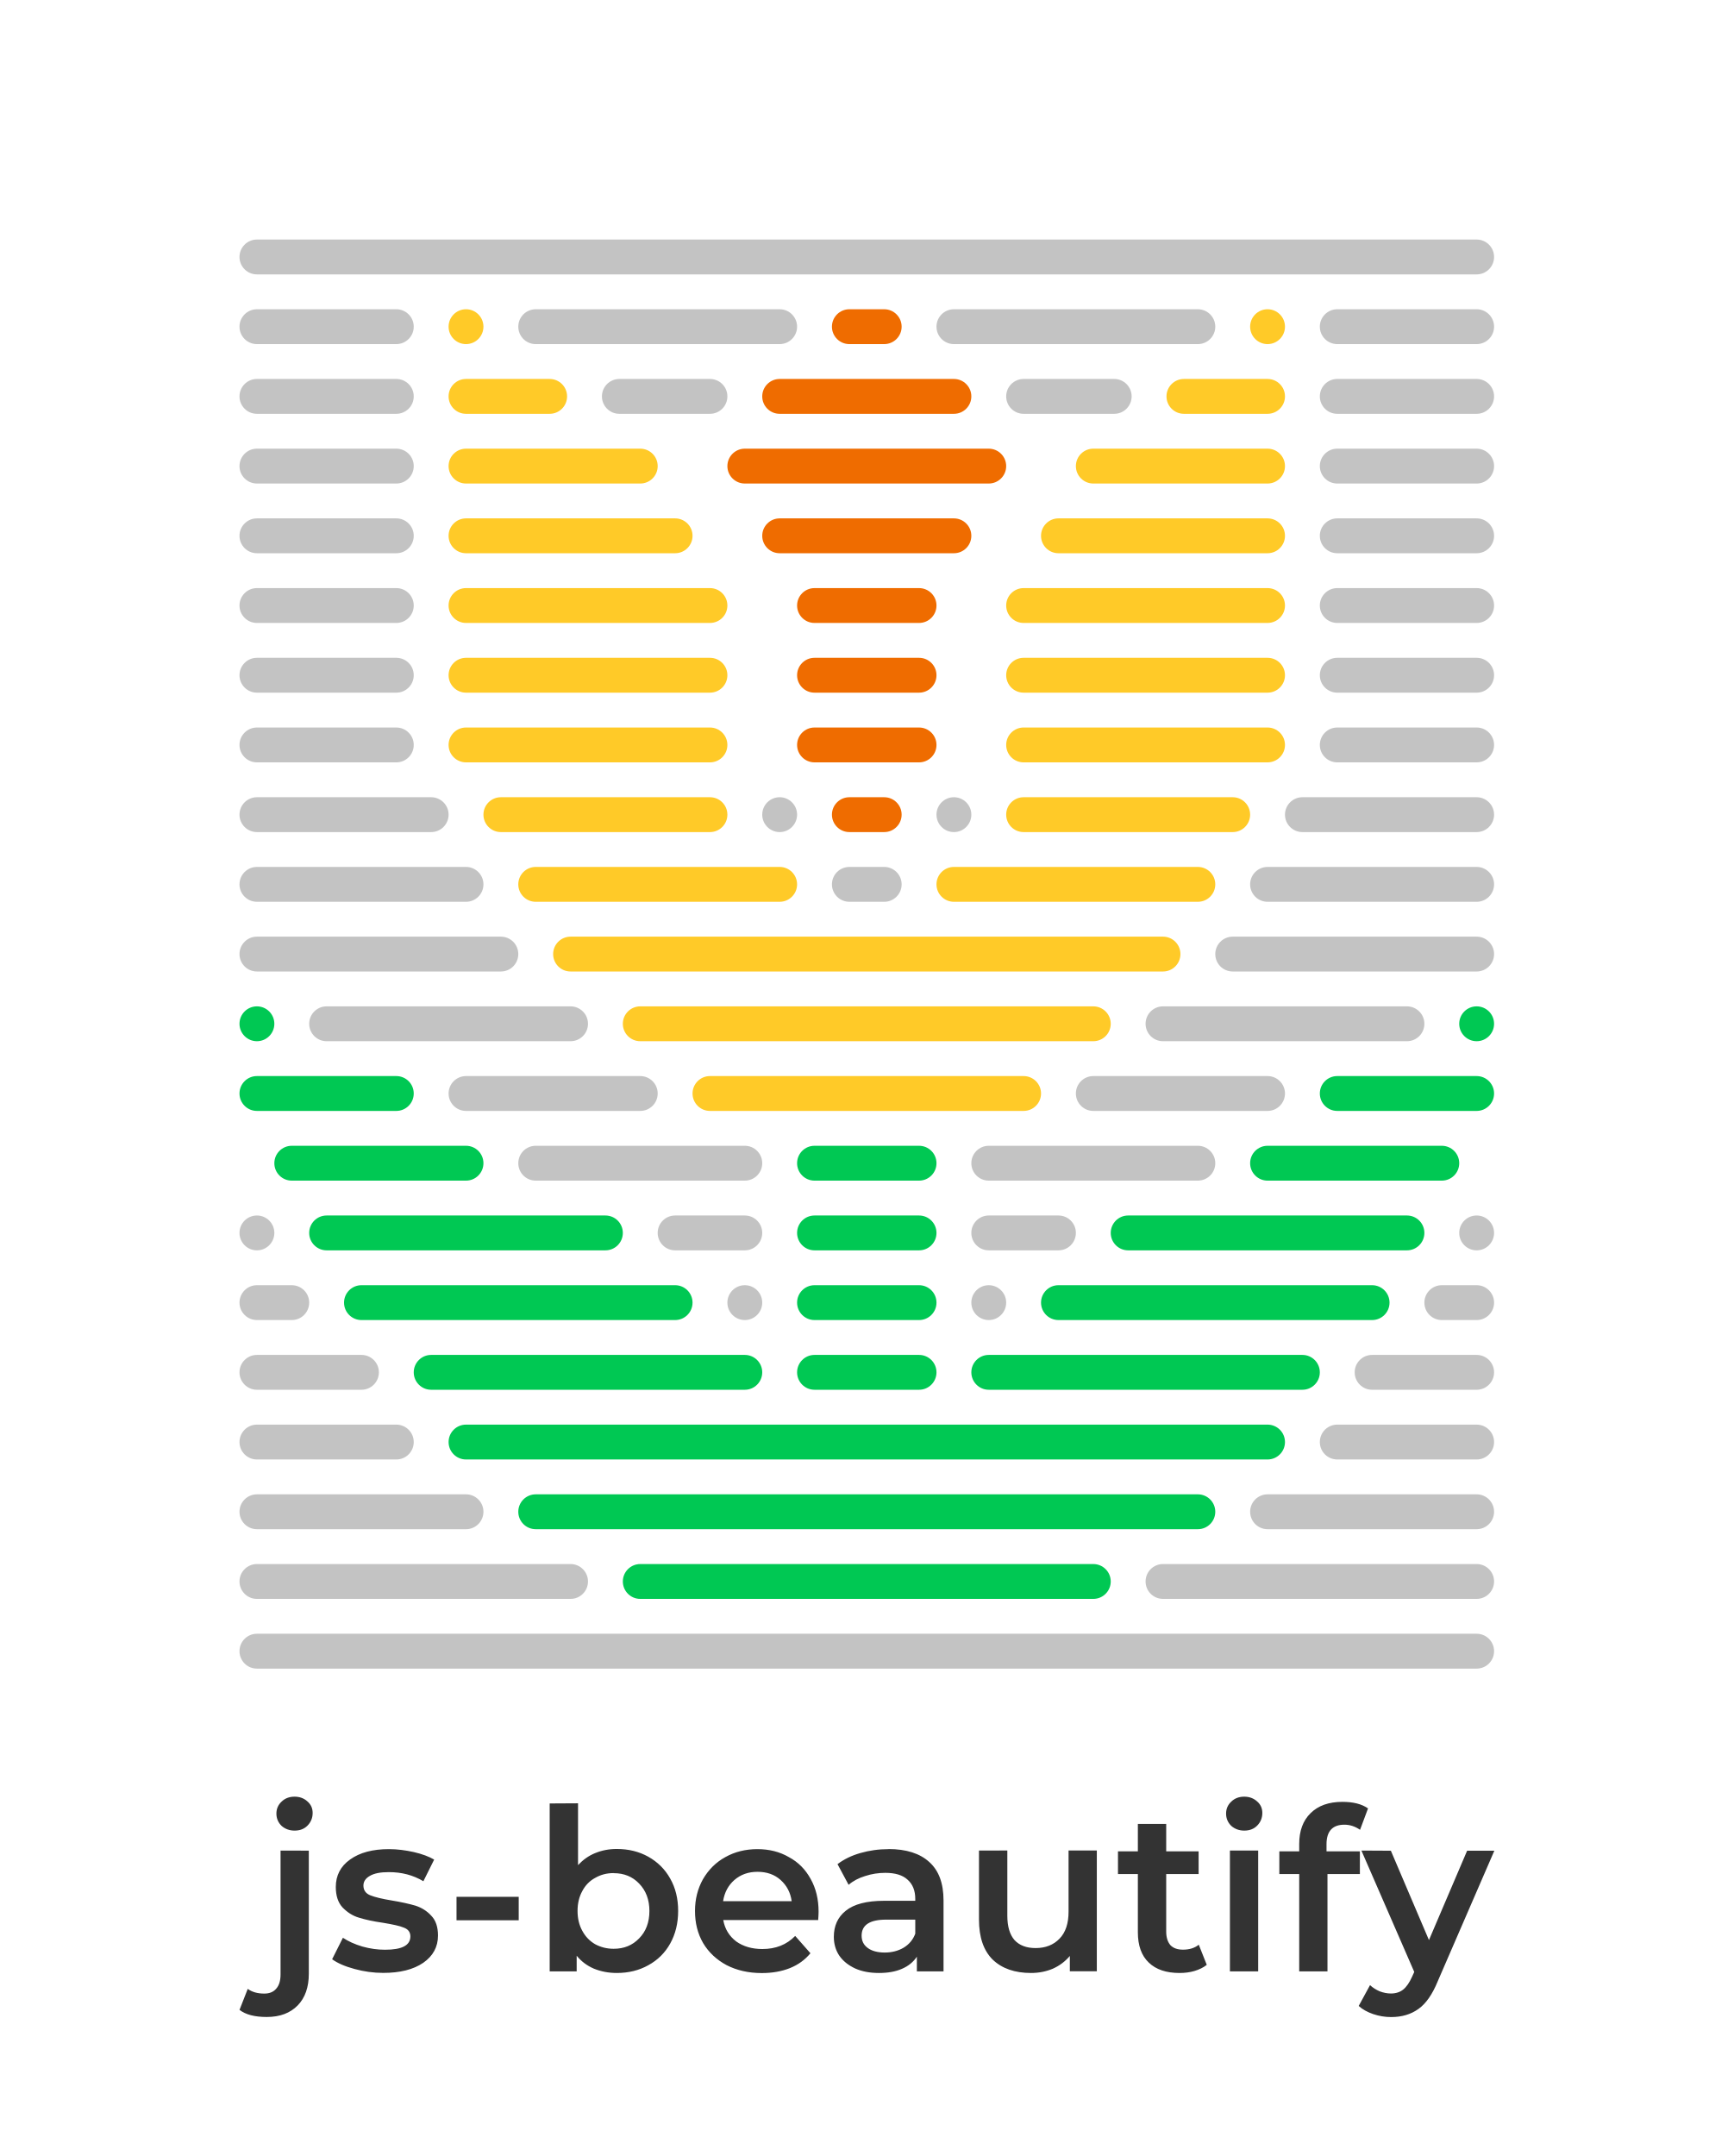
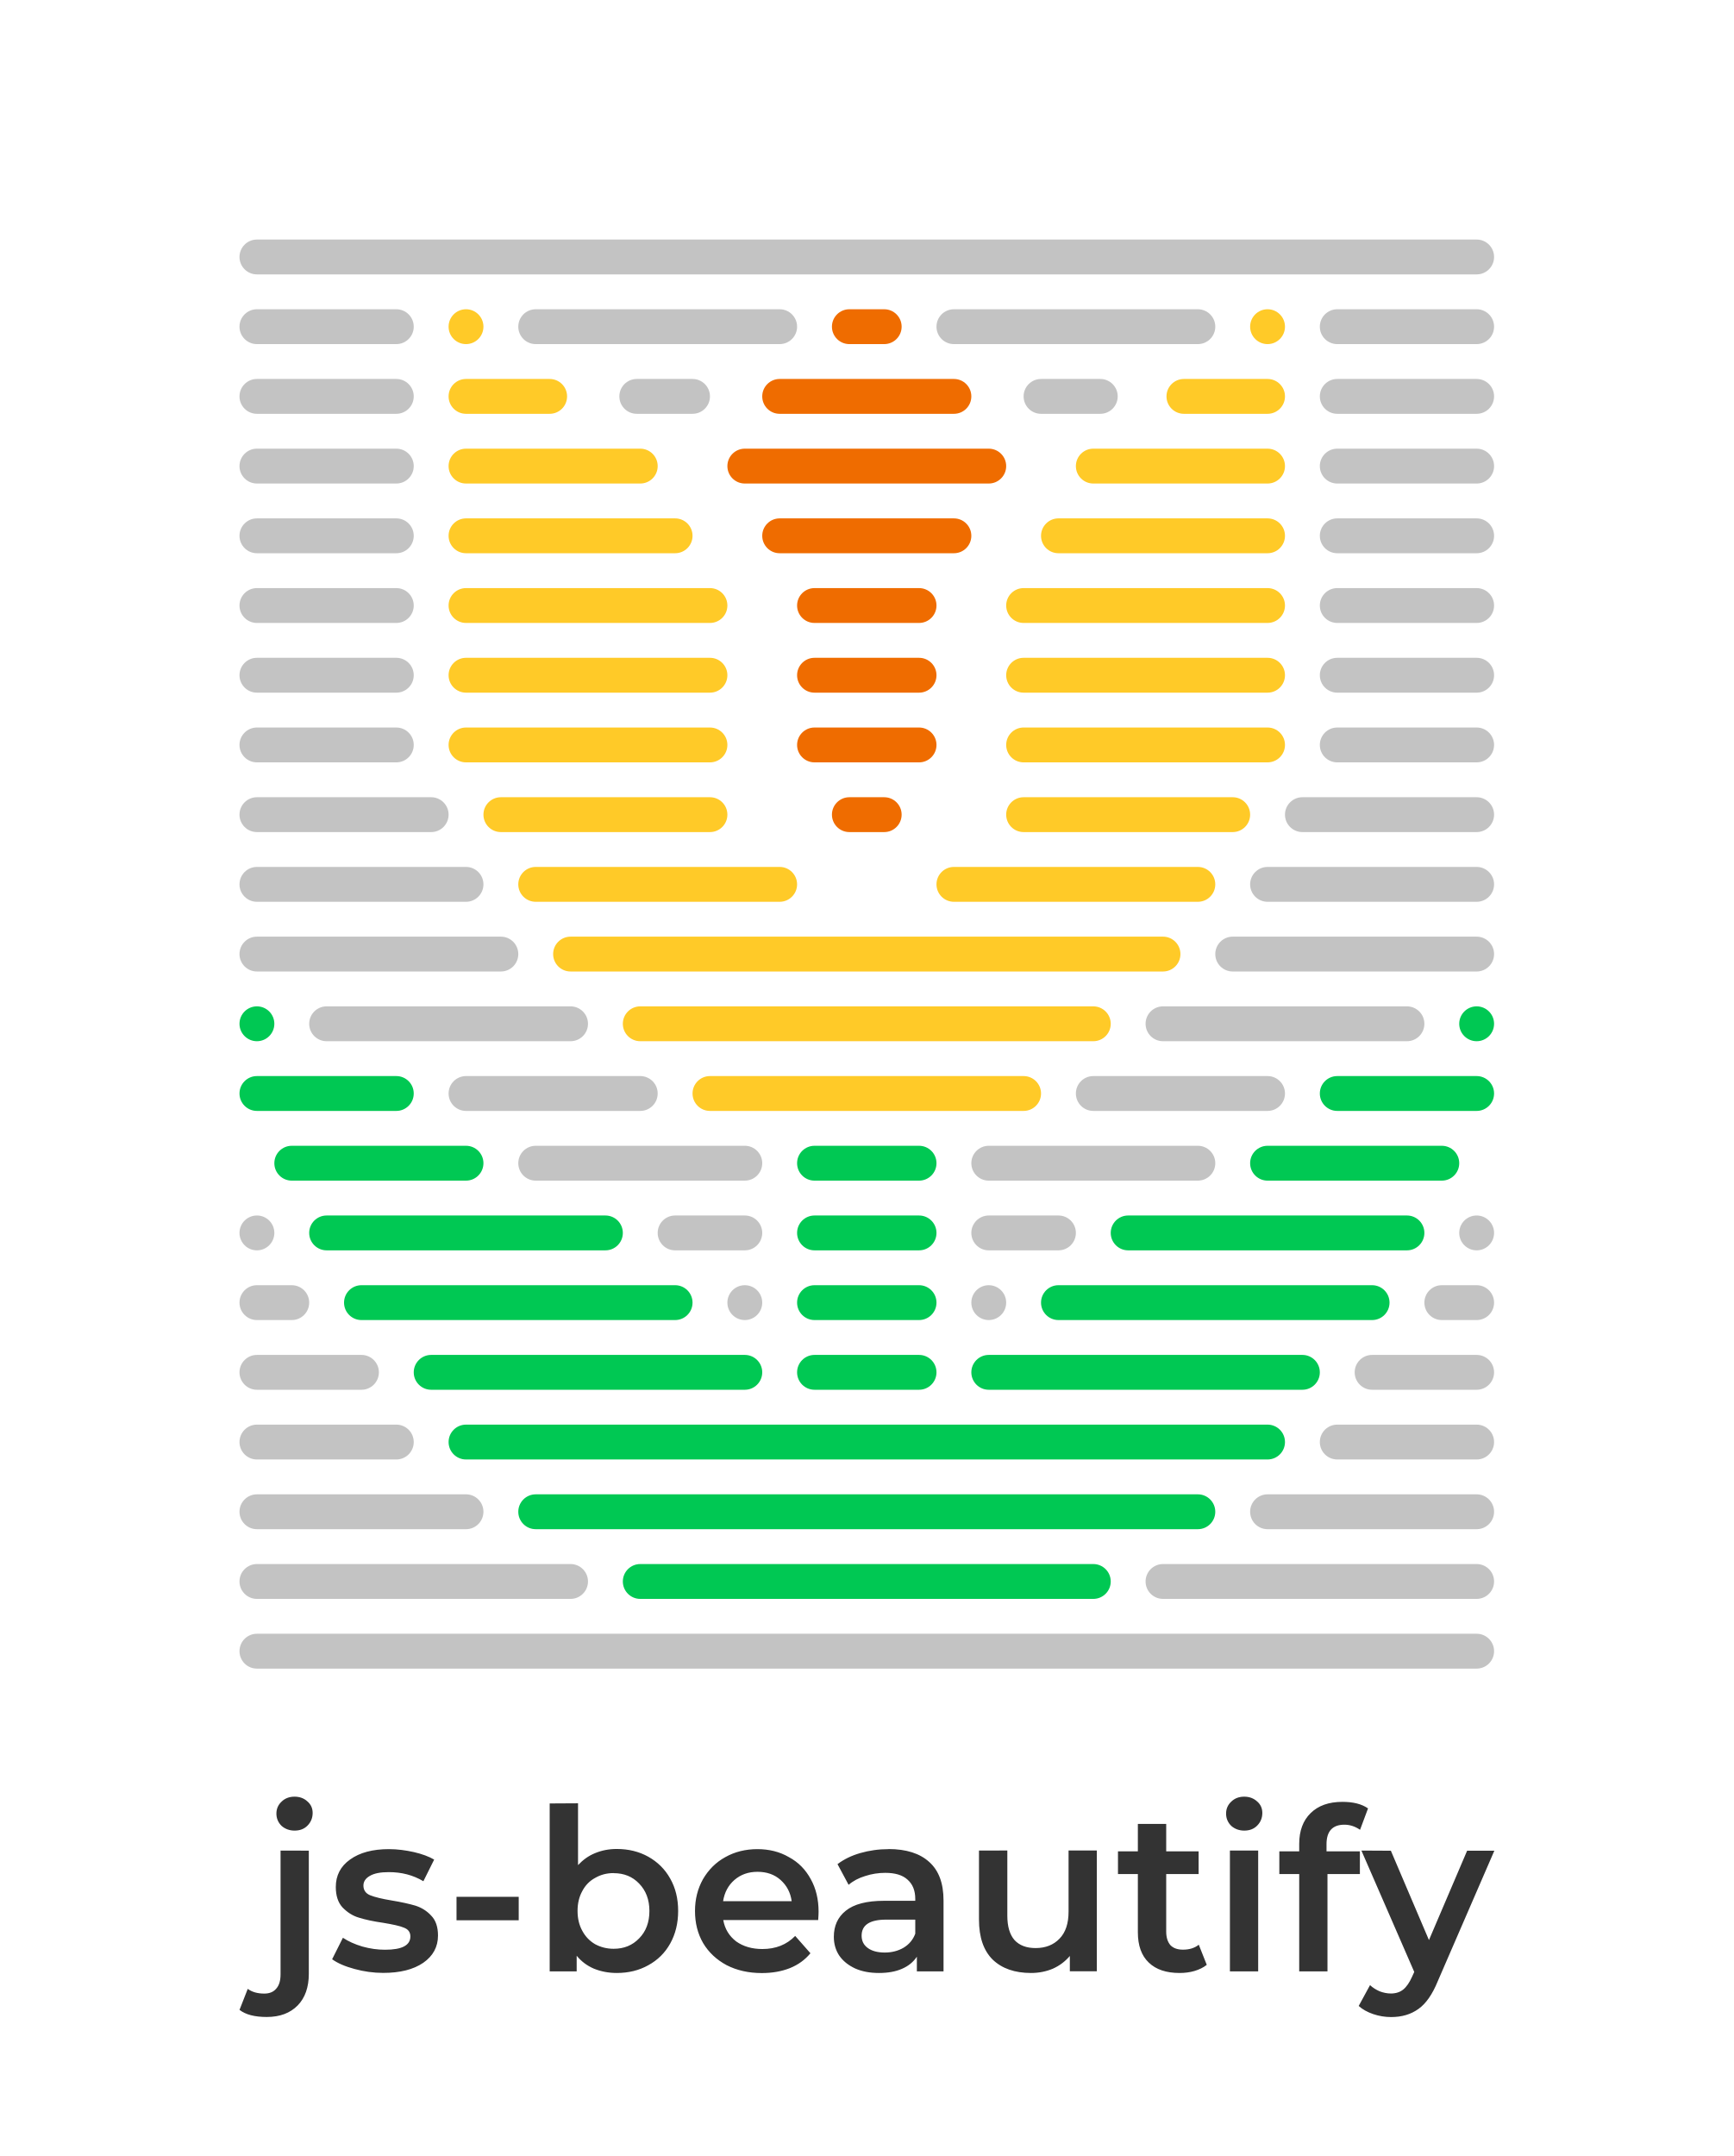
<svg xmlns="http://www.w3.org/2000/svg" version="1.1" viewBox="0 0 217.168 270">
  <g id="tulip" transform="matrix(0.873, 0, 0, 0.873, 3.807, 16.903)">
    <rect width="5" height="5" x="60" y="25" fill="#ffca28" rx="2.5" ry="2.5" />
    <rect width="10" height="5" x="115" y="25" fill="#ef6c00" rx="2.5" ry="2.5" />
    <rect width="5" height="5" x="175" y="25" fill="#ffca28" rx="2.5" ry="2.5" />
    <rect width="17" height="5" x="60" y="35" fill="#ffca28" rx="2.5" ry="2.5" />
    <rect width="30" height="5" x="105" y="35" fill="#ef6c00" rx="2.5" ry="2.5" />
    <rect width="17" height="5" x="163" y="35" fill="#ffca28" rx="2.5" ry="2.5" />
    <rect width="30" height="5" x="60" y="45" fill="#ffca28" rx="2.5" ry="2.5" />
    <rect width="40" height="5" x="100" y="45" fill="#ef6c00" rx="2.5" ry="2.5" />
    <rect width="30" height="5" x="150" y="45" fill="#ffca28" rx="2.5" ry="2.5" />
    <rect width="35" height="5" x="60" y="55" fill="#ffca28" rx="2.5" ry="2.5" />
    <rect width="30" height="5" x="105" y="55" fill="#ef6c00" rx="2.5" ry="2.5" />
    <rect width="35" height="5" x="145" y="55" fill="#ffca28" rx="2.5" ry="2.5" />
    <rect width="40" height="5" x="60" y="65" fill="#ffca28" rx="2.5" ry="2.5" />
    <rect width="20" height="5" x="110" y="65" fill="#ef6c00" rx="2.5" ry="2.5" />
    <rect width="40" height="5" x="140" y="65" fill="#ffca28" rx="2.5" ry="2.5" />
    <rect width="40" height="5" x="60" y="75" fill="#ffca28" rx="2.5" ry="2.5" />
    <rect width="20" height="5" x="110" y="75" fill="#ef6c00" rx="2.5" ry="2.5" />
    <rect width="40" height="5" x="140" y="75" fill="#ffca28" rx="2.5" ry="2.5" />
    <rect width="40" height="5" x="60" y="85" fill="#ffca28" rx="2.5" ry="2.5" />
    <rect width="20" height="5" x="110" y="85" fill="#ef6c00" rx="2.5" ry="2.5" />
    <rect width="40" height="5" x="140" y="85" fill="#ffca28" rx="2.5" ry="2.5" />
    <rect width="35" height="5" x="65" y="95" fill="#ffca28" rx="2.5" ry="2.5" />
    <rect width="10" height="5" x="115" y="95" fill="#ef6c00" rx="2.5" ry="2.5" />
    <rect width="35" height="5" x="140" y="95" fill="#ffca28" rx="2.5" ry="2.5" />
    <rect width="40" height="5" x="70" y="105" fill="#ffca28" rx="2.5" ry="2.5" />
    <rect width="40" height="5" x="130" y="105" fill="#ffca28" rx="2.5" ry="2.5" />
    <rect width="90" height="5" x="75" y="115" fill="#ffca28" rx="2.5" ry="2.5" />
    <rect width="5" height="5" x="30" y="125" fill="#00c853" rx="2.5" ry="2.5" />
    <rect width="70" height="5" x="85" y="125" fill="#ffca28" rx="2.5" ry="2.5" />
    <rect width="5" height="5" x="205" y="125" fill="#00c853" rx="2.5" ry="2.5" />
    <rect width="25" height="5" x="30" y="135" fill="#00c853" rx="2.5" ry="2.5" />
    <rect width="50" height="5" x="95" y="135" fill="#ffca28" rx="2.5" ry="2.5" />
    <rect width="25" height="5" x="185" y="135" fill="#00c853" rx="2.5" ry="2.5" />
    <rect width="30" height="5" x="35" y="145" fill="#00c853" rx="2.5" ry="2.5" />
    <rect width="20" height="5" x="110" y="145" fill="#00c853" rx="2.5" ry="2.5" />
    <rect width="30" height="5" x="175" y="145" fill="#00c853" rx="2.5" ry="2.5" />
    <rect width="45" height="5" x="40" y="155" fill="#00c853" rx="2.5" ry="2.5" />
    <rect width="20" height="5" x="110" y="155" fill="#00c853" rx="2.5" ry="2.5" />
    <rect width="45" height="5" x="155" y="155" fill="#00c853" rx="2.5" ry="2.5" />
    <rect width="50" height="5" x="45" y="165" fill="#00c853" rx="2.5" ry="2.5" />
    <rect width="20" height="5" x="110" y="165" fill="#00c853" rx="2.5" ry="2.5" />
    <rect width="50" height="5" x="145" y="165" fill="#00c853" rx="2.5" ry="2.5" />
    <rect width="50" height="5" x="55" y="175" fill="#00c853" rx="2.5" ry="2.5" />
    <rect width="20" height="5" x="110" y="175" fill="#00c853" rx="2.5" ry="2.5" />
    <rect width="50" height="5" x="135" y="175" fill="#00c853" rx="2.5" ry="2.5" />
    <rect width="120" height="5" x="60" y="185" fill="#00c853" rx="2.5" ry="2.5" />
    <rect width="100" height="5" x="70" y="195" fill="#00c853" rx="2.5" ry="2.5" />
    <rect width="70" height="5" x="85" y="205" fill="#00c853" rx="2.5" ry="2.5" />
  </g>
  <g id="waterfall" fill-opacity="0.5" transform="matrix(0.873,0,0,0.873,3.807,16.903)">
    <rect width="180" height="5" x="30" y="15" fill="#888888" rx="2.5" ry="2.5" />
    <rect width="25" height="5" x="30" y="25" fill="#888888" rx="2.5" ry="2.5" />
    <rect width="40" height="5" x="70" y="25" fill="#888888" rx="2.5" ry="2.5" />
    <rect width="40" height="5" x="130" y="25" fill="#888888" rx="2.5" ry="2.5" />
    <rect width="25" height="5" x="185" y="25" fill="#888888" rx="2.5" ry="2.5" />
    <rect width="25" height="5" x="30" y="35" fill="#888888" rx="2.5" ry="2.5" />
-     <rect width="18" height="5" x="82" y="35" fill="#888888" rx="2.5" ry="2.5" />
-     <rect width="18" height="5" x="140" y="35" fill="#888888" rx="2.5" ry="2.5" />
+     <rect width="13" height="5" x="84.5" y="35" fill="#888" rx="2.5" ry="2.5" />
+     <rect width="13.5" height="5" x="142.5" y="35" fill="#888" rx="2.5" ry="2.5" />
    <rect width="25" height="5" x="185" y="35" fill="#888888" rx="2.5" ry="2.5" />
    <rect width="25" height="5" x="30" y="45" fill="#888888" rx="2.5" ry="2.5" />
    <rect width="25" height="5" x="185" y="45" fill="#888888" rx="2.5" ry="2.5" />
    <rect width="25" height="5" x="30" y="55" fill="#888888" rx="2.5" ry="2.5" />
    <rect width="25" height="5" x="185" y="55" fill="#888888" rx="2.5" ry="2.5" />
    <rect width="25" height="5" x="30" y="65" fill="#888888" rx="2.5" ry="2.5" />
    <rect width="25" height="5" x="185" y="65" fill="#888888" rx="2.5" ry="2.5" />
    <rect width="25" height="5" x="30" y="75" fill="#888888" rx="2.5" ry="2.5" />
    <rect width="25" height="5" x="185" y="75" fill="#888888" rx="2.5" ry="2.5" />
    <rect width="25" height="5" x="30" y="85" fill="#888888" rx="2.5" ry="2.5" />
    <rect width="25" height="5" x="185" y="85" fill="#888888" rx="2.5" ry="2.5" />
    <rect width="30" height="5" x="30" y="95" fill="#888888" rx="2.5" ry="2.5" />
-     <rect width="5" height="5" x="105" y="95" fill="#888888" rx="2.5" ry="2.5" />
-     <rect width="5" height="5" x="130" y="95" fill="#888888" rx="2.5" ry="2.5" />
    <rect width="30" height="5" x="180" y="95" fill="#888888" rx="2.5" ry="2.5" />
    <rect width="35" height="5" x="30" y="105" fill="#888888" rx="2.5" ry="2.5" />
-     <rect width="10" height="5" x="115" y="105" fill="#888888" rx="2.5" ry="2.5" />
    <rect width="35" height="5" x="175" y="105" fill="#888888" rx="2.5" ry="2.5" />
    <rect width="40" height="5" x="30" y="115" fill="#888888" rx="2.5" ry="2.5" />
    <rect width="40" height="5" x="170" y="115" fill="#888888" rx="2.5" ry="2.5" />
    <rect width="40" height="5" x="40" y="125" fill="#888888" rx="2.5" ry="2.5" />
    <rect width="40" height="5" x="160" y="125" fill="#888888" rx="2.5" ry="2.5" />
    <rect width="30" height="5" x="60" y="135" fill="#888888" rx="2.5" ry="2.5" />
    <rect width="30" height="5" x="150" y="135" fill="#888888" rx="2.5" ry="2.5" />
    <rect width="35" height="5" x="70" y="145" fill="#888888" rx="2.5" ry="2.5" />
    <rect width="35" height="5" x="135" y="145" fill="#888888" rx="2.5" ry="2.5" />
    <rect width="5" height="5" x="30" y="155" fill="#888888" rx="2.5" ry="2.5" />
    <rect width="15" height="5" x="90" y="155" fill="#888888" rx="2.5" ry="2.5" />
    <rect width="15" height="5" x="135" y="155" fill="#888888" rx="2.5" ry="2.5" />
    <rect width="5" height="5" x="205" y="155" fill="#888888" rx="2.5" ry="2.5" />
    <rect width="10" height="5" x="30" y="165" fill="#888888" rx="2.5" ry="2.5" />
    <rect width="5" height="5" x="100" y="165" fill="#888888" rx="2.5" ry="2.5" />
    <rect width="5" height="5" x="135" y="165" fill="#888888" rx="2.5" ry="2.5" />
    <rect width="10" height="5" x="200" y="165" fill="#888888" rx="2.5" ry="2.5" />
    <rect width="20" height="5" x="30" y="175" fill="#888888" rx="2.5" ry="2.5" />
    <rect width="20" height="5" x="190" y="175" fill="#888888" rx="2.5" ry="2.5" />
    <rect width="25" height="5" x="30" y="185" fill="#888888" rx="2.5" ry="2.5" />
    <rect width="25" height="5" x="185" y="185" fill="#888888" rx="2.5" ry="2.5" />
    <rect width="35" height="5" x="30" y="195" fill="#888888" rx="2.5" ry="2.5" />
    <rect width="35" height="5" x="175" y="195" fill="#888888" rx="2.5" ry="2.5" />
    <rect width="50" height="5" x="30" y="205" fill="#888888" rx="2.5" ry="2.5" />
    <rect width="50" height="5" x="160" y="205" fill="#888888" rx="2.5" ry="2.5" />
    <rect width="180" height="5" x="30" y="215" fill="#888888" rx="2.5" ry="2.5" />
  </g>
  <path id="banner-text" d="m 36.89,225 c -0.64,0 -1.19,0.2 -1.62,0.62 -0.43,0.4 -0.65,0.9 -0.65,1.5 0,0.6 0.22,1.12 0.65,1.54 0.43,0.38 0.99,0.59 1.62,0.59 0.67,0 1.2,-0.2 1.62,-0.62 0.43,-0.43 0.65,-0.97 0.65,-1.59 0,-0.59 -0.22,-1.07 -0.65,-1.44 -0.43,-0.4 -0.97,-0.6 -1.62,-0.6 z m 118.95,0 c -0.64,0 -1.19,0.2 -1.62,0.62 -0.43,0.4 -0.65,0.9 -0.65,1.5 0,0.6 0.22,1.12 0.65,1.54 0.43,0.38 0.99,0.59 1.62,0.59 0.67,0 1.2,-0.2 1.62,-0.62 0.43,-0.43 0.65,-0.97 0.65,-1.59 0,-0.59 -0.22,-1.07 -0.65,-1.44 -0.44,-0.4 -0.97,-0.6 -1.63,-0.6 z m 12.31,0.65 c -1.72,0 -3.04,0.47 -4,1.42 -0.94,0.92 -1.42,2.21 -1.42,3.83 v 0.95 h -2.49 v 2.84 h 2.49 v 12.19 h 3.54 v -12.19 h 4.06 v -2.84 h -4.18 v -0.9 c 0,-1.62 0.75,-2.44 2.24,-2.44 0.7,0 1.35,0.22 1.96,0.64 l 1,-2.68 c -0.79,-0.55 -1.84,-0.82 -3.21,-0.82 z m -99.3,0.2 v 21.03 h 3.38 v -1.96 c 0.59,0.72 1.3,1.25 2.16,1.62 0.87,0.35 1.82,0.54 2.86,0.54 1.47,0 2.79,-0.32 3.95,-0.97 1.17,-0.64 2.09,-1.54 2.74,-2.71 0.67,-1.2 1,-2.56 1,-4.1 0,-1.52 -0.33,-2.88 -1,-4.05 -0.65,-1.17 -1.57,-2.07 -2.74,-2.73 -1.15,-0.64 -2.47,-0.97 -3.95,-0.97 -0.99,0 -1.89,0.18 -2.71,0.52 -0.82,0.33 -1.52,0.84 -2.14,1.5 v -7.74 z m 73.67,2.56 v 3.44 h -2.49 v 2.84 h 2.49 v 7.29 c 0,1.66 0.45,2.93 1.37,3.8 0.9,0.87 2.19,1.3 3.85,1.3 0.67,0 1.29,-0.08 1.87,-0.25 0.6,-0.18 1.12,-0.43 1.54,-0.77 l -1,-2.52 c -0.52,0.42 -1.19,0.62 -1.97,0.62 -0.69,0 -1.2,-0.18 -1.57,-0.55 -0.35,-0.4 -0.54,-0.97 -0.54,-1.71 v -7.21 h 4.06 v -2.84 h -4.06 v -3.44 z m -93.8,3.16 c -2.04,0 -3.66,0.43 -4.87,1.3 -1.2,0.85 -1.79,2.01 -1.79,3.44 0,1.09 0.28,1.96 0.85,2.57 0.59,0.6 1.25,1.04 2.04,1.27 0.79,0.25 1.81,0.47 3.06,0.65 1.19,0.2 2.06,0.38 2.57,0.6 0.55,0.2 0.82,0.57 0.82,1.1 0,1.12 -1.05,1.67 -3.18,1.67 -0.92,0 -1.86,-0.13 -2.83,-0.4 -0.95,-0.28 -1.76,-0.65 -2.44,-1.1 l -1.35,2.69 c 0.69,0.5 1.62,0.9 2.81,1.22 1.17,0.32 2.36,0.49 3.59,0.49 2.11,0 3.78,-0.42 5.02,-1.27 1.22,-0.85 1.84,-1.99 1.84,-3.41 0,-1.07 -0.28,-1.91 -0.85,-2.49 -0.54,-0.59 -1.2,-1 -1.97,-1.25 -0.79,-0.23 -1.77,-0.45 -2.98,-0.65 -1.22,-0.2 -2.11,-0.42 -2.69,-0.65 -0.57,-0.23 -0.85,-0.65 -0.85,-1.22 0,-0.5 0.27,-0.9 0.79,-1.2 0.55,-0.33 1.34,-0.48 2.39,-0.48 1.61,0 3.04,0.37 4.33,1.14 l 1.35,-2.71 c -0.65,-0.38 -1.5,-0.7 -2.54,-0.94 -1.04,-0.23 -2.07,-0.37 -3.13,-0.37 z m 46.16,0 c -1.49,0 -2.84,0.33 -4.03,1 -1.19,0.65 -2.12,1.59 -2.81,2.78 -0.65,1.17 -0.99,2.49 -0.99,3.96 0,1.5 0.33,2.84 1.02,4.03 0.7,1.17 1.69,2.09 2.94,2.76 1.27,0.65 2.74,0.99 4.4,0.99 1.3,0 2.47,-0.2 3.53,-0.62 1.04,-0.42 1.89,-1.04 2.57,-1.86 l -1.91,-2.17 c -1.07,1.1 -2.44,1.64 -4.11,1.64 -1.3,0 -2.39,-0.32 -3.28,-0.95 -0.87,-0.67 -1.42,-1.55 -1.62,-2.68 h 11.89 c 0.03,-0.45 0.05,-0.8 0.05,-1.04 0,-1.55 -0.33,-2.93 -0.99,-4.1 -0.65,-1.19 -1.55,-2.11 -2.73,-2.74 -1.15,-0.67 -2.47,-1 -3.95,-1 z m 16.42,0 c -1.25,0 -2.42,0.17 -3.54,0.49 -1.12,0.32 -2.07,0.79 -2.86,1.39 l 1.39,2.59 c 0.57,-0.49 1.25,-0.85 2.07,-1.1 0.82,-0.27 1.67,-0.4 2.52,-0.4 1.24,0 2.17,0.28 2.79,0.85 0.65,0.57 0.97,1.37 0.97,2.42 v 0.23 h -3.91 c -2.17,0 -3.78,0.42 -4.8,1.25 -1,0.8 -1.49,1.89 -1.49,3.26 0,0.87 0.22,1.66 0.67,2.34 0.47,0.69 1.14,1.22 1.99,1.62 0.85,0.38 1.84,0.57 2.98,0.57 1.14,0 2.09,-0.17 2.89,-0.52 0.82,-0.35 1.44,-0.87 1.87,-1.52 v 1.84 h 3.34 V 238 c 0,-2.16 -0.6,-3.76 -1.79,-4.82 -1.17,-1.07 -2.88,-1.62 -5.1,-1.62 z m -76.16,0.18 v 15.5 c 0,0.8 -0.18,1.39 -0.54,1.79 -0.35,0.42 -0.85,0.62 -1.5,0.62 -0.85,0 -1.54,-0.2 -2.07,-0.59 L 30,251.7 c 0.77,0.6 1.91,0.89 3.41,0.89 1.66,0 2.94,-0.49 3.88,-1.45 0.92,-0.95 1.39,-2.27 1.39,-3.96 v -15.42 z m 87.48,0 v 8.64 c 0,2.21 0.57,3.88 1.72,5.02 1.17,1.12 2.78,1.67 4.8,1.67 0.97,0 1.89,-0.18 2.74,-0.54 0.85,-0.38 1.55,-0.92 2.12,-1.59 v 1.92 h 3.38 v -15.13 h -3.54 v 7.66 c 0,1.47 -0.37,2.61 -1.14,3.39 -0.74,0.77 -1.74,1.17 -2.99,1.17 -1.14,0 -2.02,-0.33 -2.64,-1 -0.6,-0.69 -0.9,-1.71 -0.9,-3.06 v -8.16 z m 31.43,0 v 15.13 h 3.54 v -15.13 z m 16.47,0 6.62,15.2 -0.27,0.59 c -0.33,0.75 -0.72,1.3 -1.12,1.62 -0.4,0.32 -0.92,0.49 -1.54,0.49 -0.47,0 -0.95,-0.1 -1.42,-0.28 -0.45,-0.2 -0.85,-0.45 -1.19,-0.77 l -1.42,2.61 c 0.47,0.43 1.09,0.77 1.82,1.02 0.74,0.25 1.49,0.37 2.24,0.37 1.34,0 2.47,-0.33 3.43,-1.02 0.94,-0.67 1.74,-1.82 2.41,-3.46 l 7.09,-16.35 h -3.41 l -4.78,11.19 -4.77,-11.19 z m -75.64,2.66 c 1.15,0 2.12,0.33 2.89,1.02 0.77,0.69 1.24,1.57 1.39,2.66 h -8.59 c 0.17,-1.1 0.65,-1.99 1.42,-2.66 0.8,-0.69 1.76,-1.02 2.89,-1.02 z m -18.02,0.17 c 1.3,0 2.36,0.43 3.19,1.3 0.85,0.87 1.29,2.02 1.29,3.43 0,1.42 -0.43,2.57 -1.29,3.44 -0.84,0.87 -1.89,1.3 -3.19,1.3 -0.85,0 -1.62,-0.2 -2.31,-0.57 -0.69,-0.4 -1.22,-0.95 -1.61,-1.67 -0.4,-0.72 -0.6,-1.55 -0.6,-2.51 0,-0.94 0.2,-1.77 0.6,-2.49 0.38,-0.72 0.92,-1.27 1.61,-1.64 0.69,-0.4 1.45,-0.6 2.31,-0.6 z m -19.68,2.96 v 2.94 h 7.79 v -2.94 z m 53.8,2.86 h 3.66 v 1.76 c -0.28,0.75 -0.77,1.34 -1.47,1.76 -0.69,0.4 -1.47,0.6 -2.36,0.6 -0.9,0 -1.62,-0.2 -2.12,-0.57 -0.52,-0.38 -0.77,-0.89 -0.77,-1.54 0,-1.34 1.02,-2.01 3.06,-2.01 z" fill="#333333" />
</svg>
